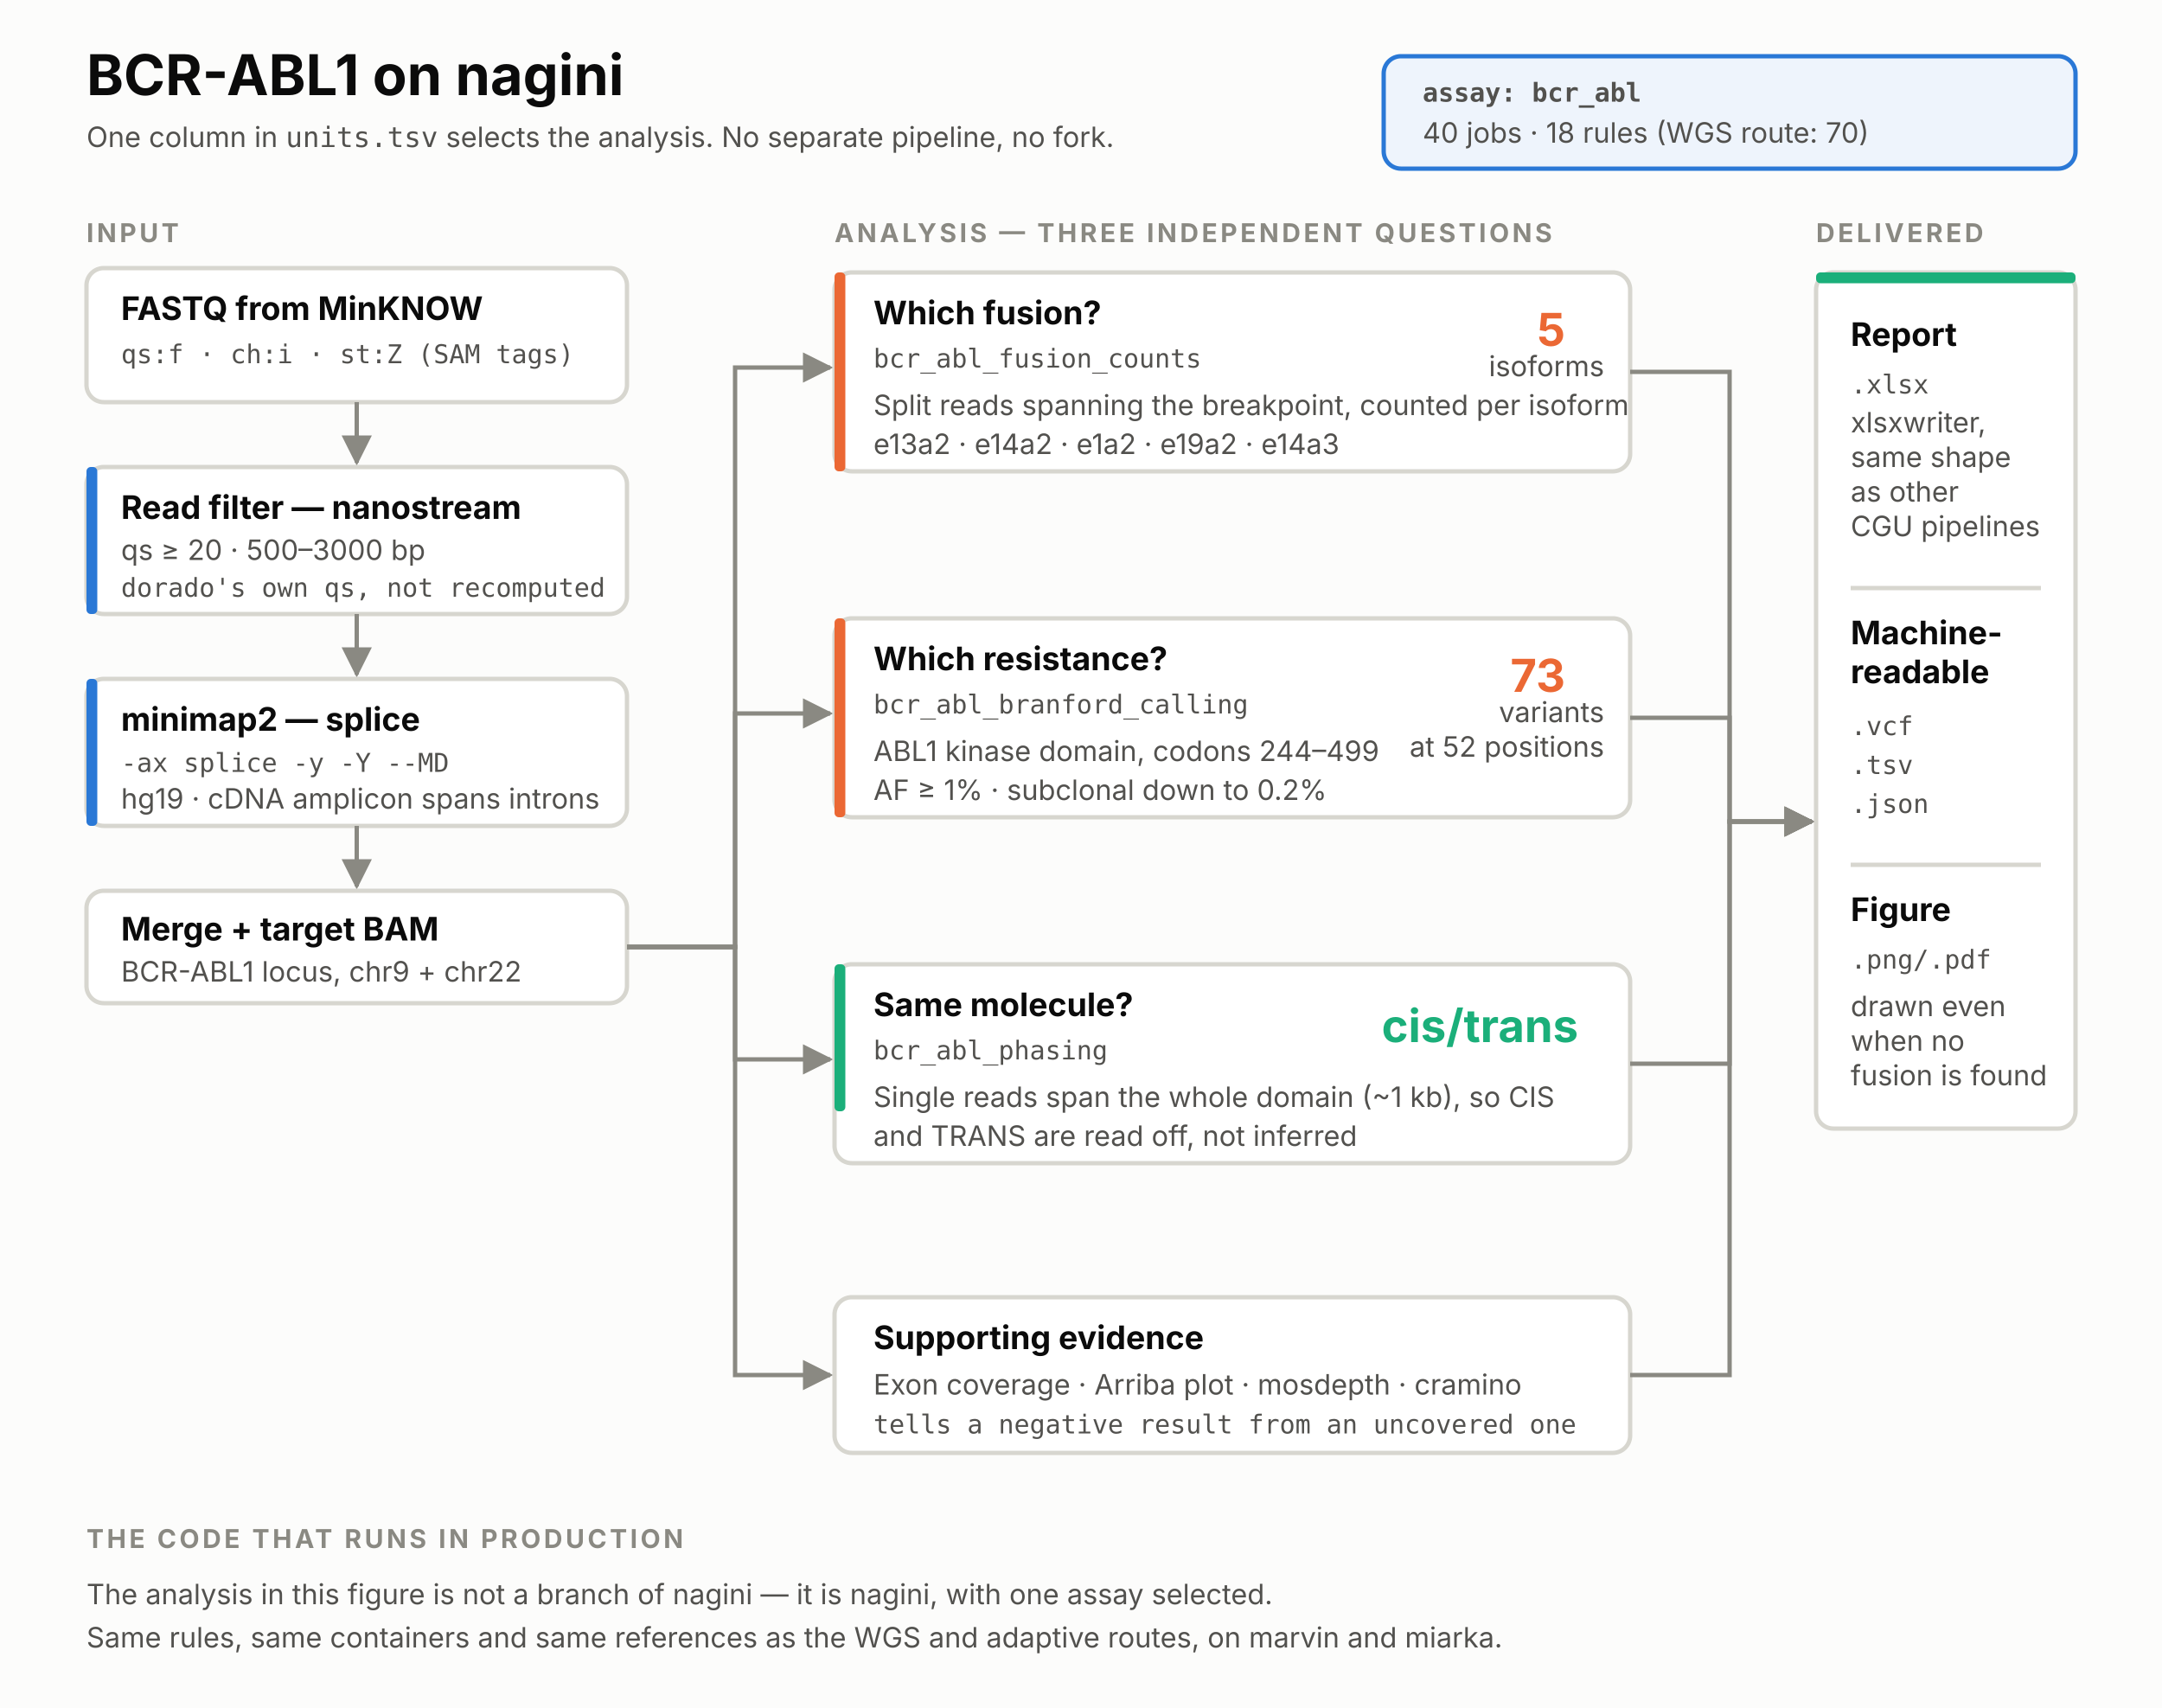
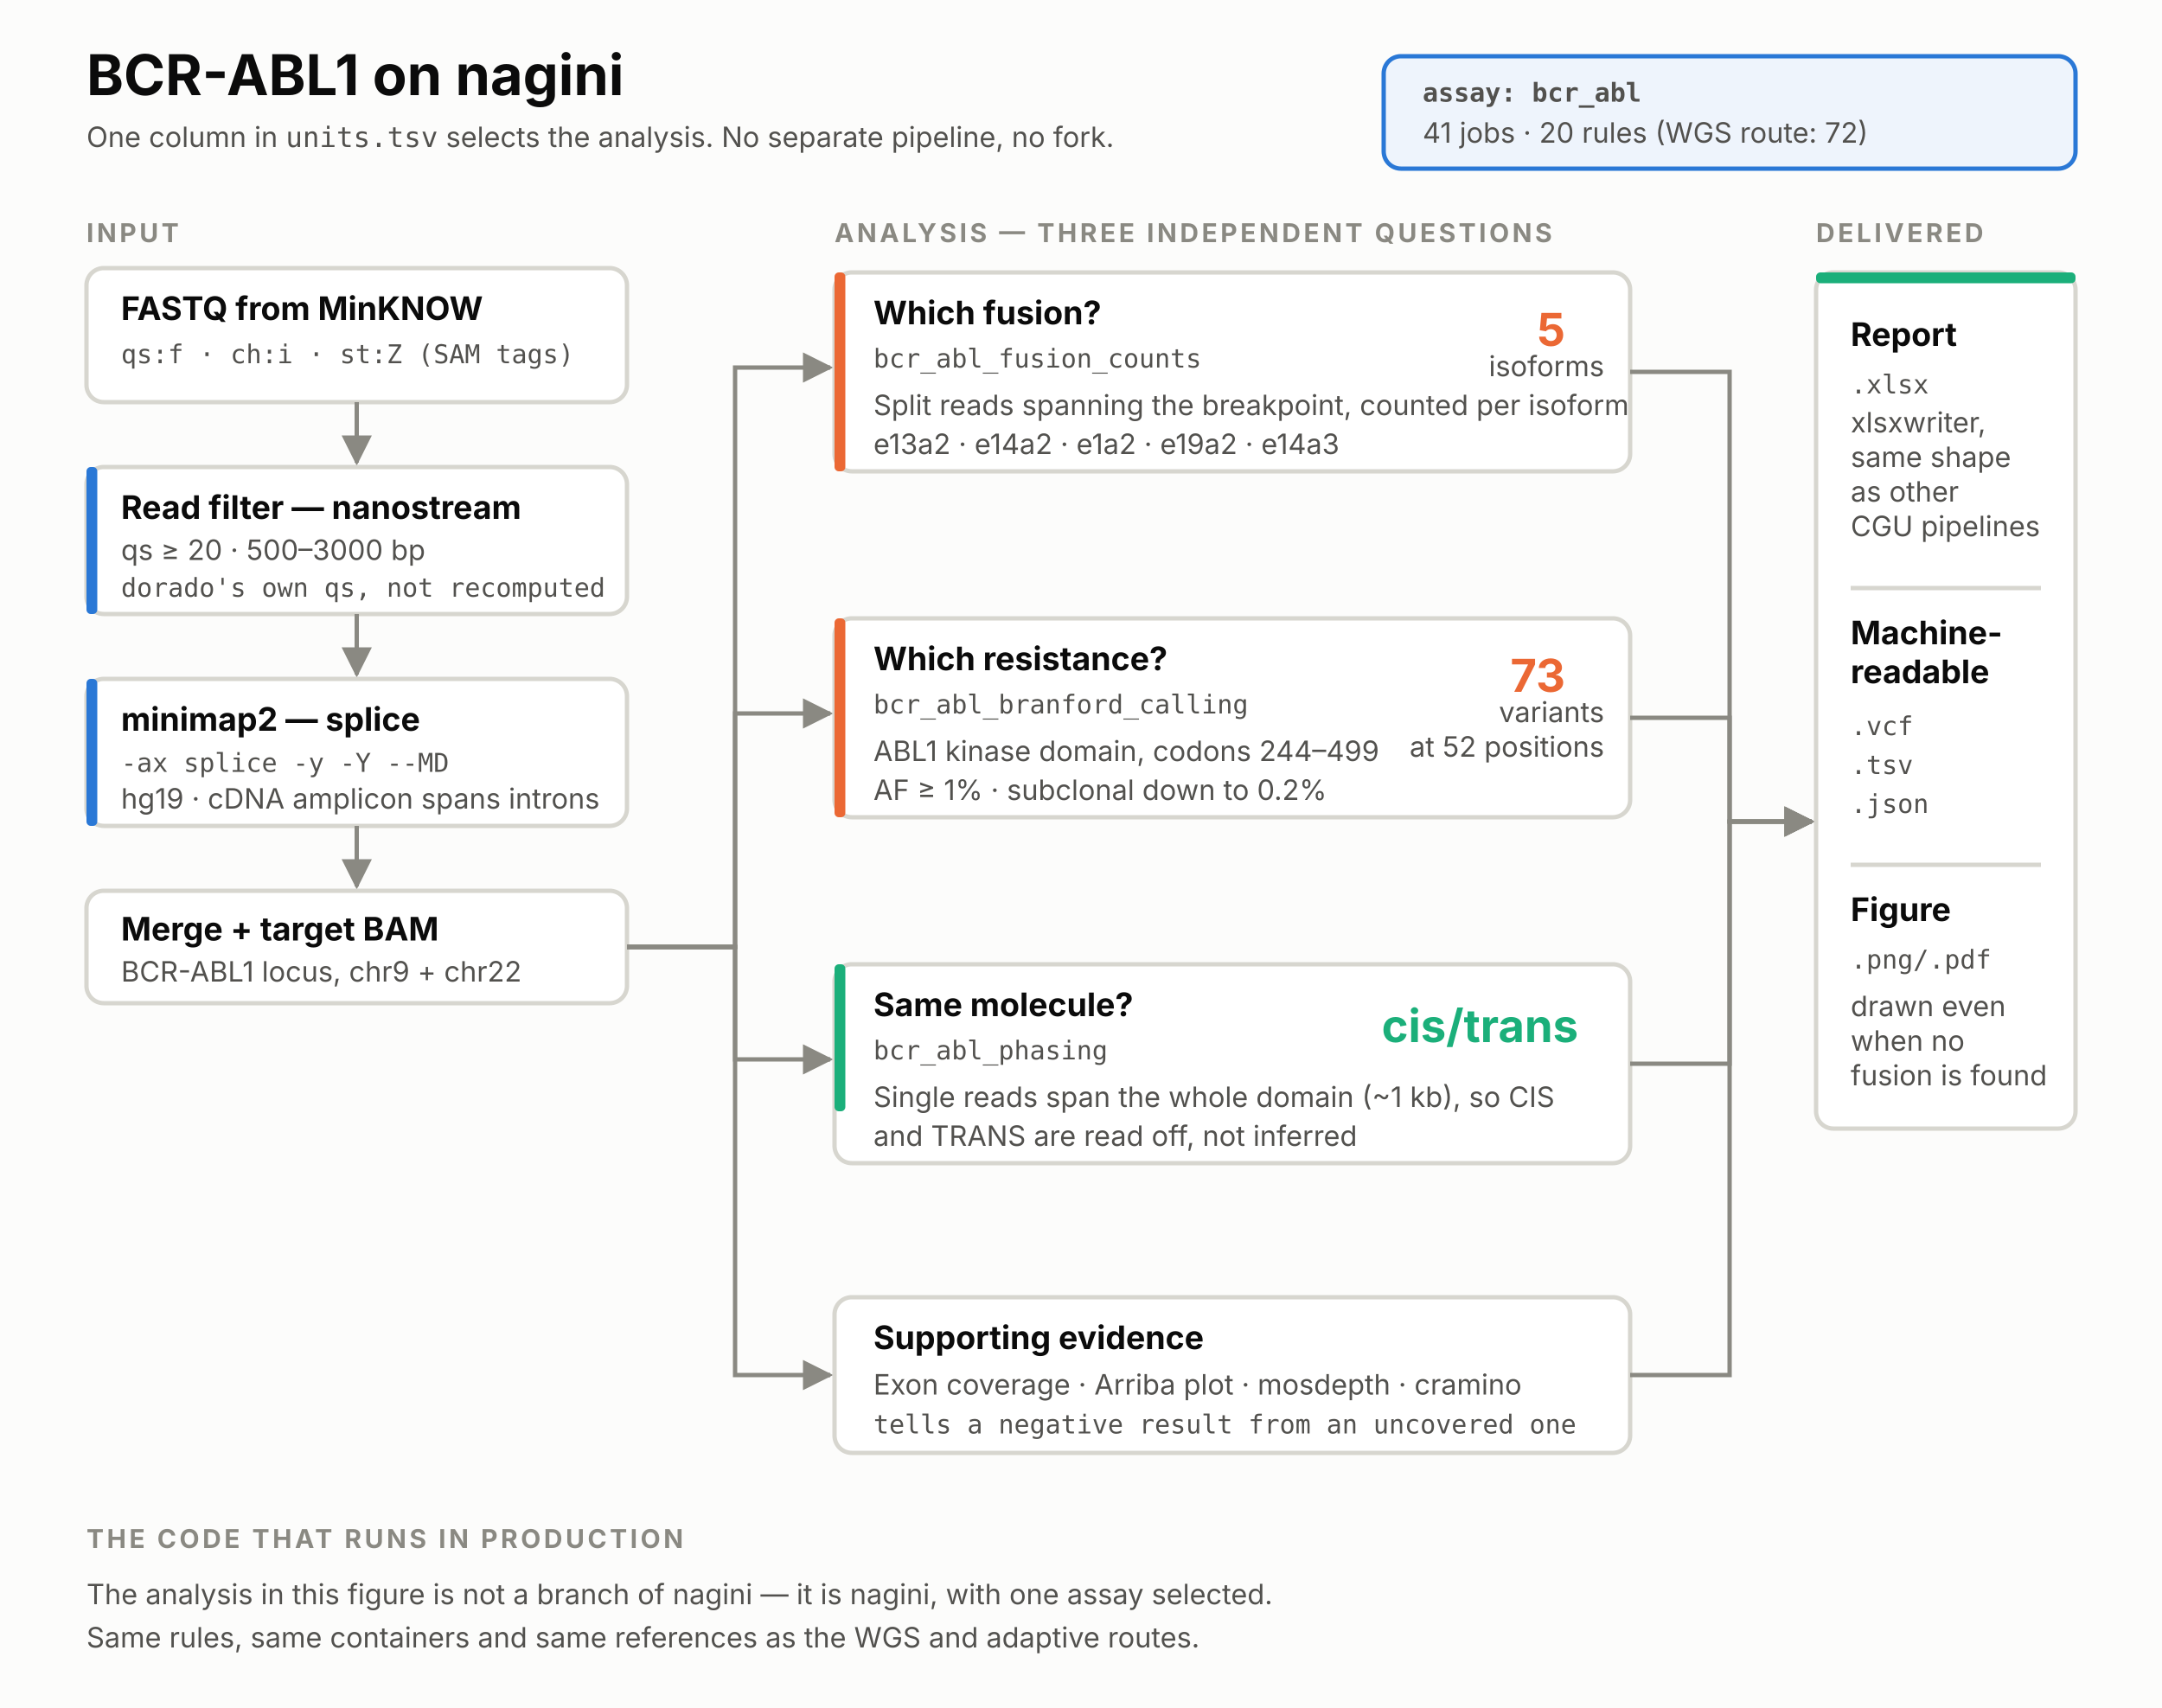
<svg xmlns="http://www.w3.org/2000/svg" viewBox="0 0 1000 790" width="1000" height="790" font-family="Inter, Helvetica Neue, Arial, sans-serif">
  <defs>
    <marker id="a" viewBox="0 0 10 10" refX="9" refY="5" markerWidth="7" markerHeight="7" orient="auto-start-reverse">
      <path d="M0,0 L10,5 L0,10 z" fill="#8a8982" />
    </marker>
    <style>
      .ttl   { font-size:15px; font-weight:650; fill:#0b0b0b; }
      .sub   { font-size:13px; fill:#52514e; }
      .mono  { font-size:12px; fill:#52514e; font-family:ui-monospace,SFMono-Regular,Menlo,monospace; }
      .hdr   { font-size:12px; font-weight:700; fill:#8a8982; letter-spacing:1.4px; }
      .big   { font-size:26px; font-weight:700; fill:#0b0b0b; }
      .num   { font-size:21px; font-weight:700; }
      .edge  { stroke:#8a8982; stroke-width:2; fill:none; marker-end:url(#a); }
      .box   { fill:#ffffff; stroke:#d7d6cf; stroke-width:2; rx:8; }
    </style>
  </defs>
  <rect width="1000" height="790" fill="#fcfcfb" />
  <text x="40" y="44" class="big">BCR-ABL1 on nagini</text>
  <text x="40" y="68" class="sub">One column in <tspan font-family="ui-monospace,Menlo,monospace">units.tsv</tspan> selects the analysis. No separate pipeline, no fork.</text>
  <rect x="640" y="26" width="320" height="52" rx="8" fill="#eef4fc" stroke="#2a78d6" stroke-width="2" />
  <text x="658" y="47" class="mono" fill="#2a78d6" font-weight="700">assay: bcr_abl</text>
-   <text x="658" y="66" class="sub">40 jobs · 18 rules  (WGS route: 70)</text>
+   <text x="658" y="66" class="sub">41 jobs · 20 rules  (WGS route: 72)</text>
  <text x="40" y="112" class="hdr">INPUT</text>
  <rect class="box" x="40" y="124" width="250" height="62" />
  <text x="56" y="148" class="ttl">FASTQ from MinKNOW</text>
  <text x="56" y="168" class="mono">qs:f · ch:i · st:Z  (SAM tags)</text>
  <path class="edge" d="M165,186 L165,214" />
  <rect class="box" x="40" y="216" width="250" height="68" />
  <rect x="40" y="216" width="5" height="68" fill="#2a78d6" rx="2" />
  <text x="56" y="240" class="ttl">Read filter — nanostream</text>
  <text x="56" y="259" class="sub">qs ≥ 20 · 500–3000 bp</text>
  <text x="56" y="276" class="mono">dorado's own qs, not recomputed</text>
  <path class="edge" d="M165,284 L165,312" />
  <rect class="box" x="40" y="314" width="250" height="68" />
  <rect x="40" y="314" width="5" height="68" fill="#2a78d6" rx="2" />
  <text x="56" y="338" class="ttl">minimap2 — splice</text>
  <text x="56" y="357" class="mono">-ax splice -y -Y --MD</text>
  <text x="56" y="374" class="sub">hg19 · cDNA amplicon spans introns</text>
  <path class="edge" d="M165,382 L165,410" />
  <rect class="box" x="40" y="412" width="250" height="52" />
  <text x="56" y="435" class="ttl">Merge + target BAM</text>
  <text x="56" y="454" class="sub">BCR-ABL1 locus, chr9 + chr22</text>
  <path class="edge" d="M290,438 L340,438 L340,170 L384,170" />
  <path class="edge" d="M290,438 L340,438 L340,330 L384,330" />
  <path class="edge" d="M290,438 L340,438 L340,490 L384,490" />
  <path class="edge" d="M290,438 L340,438 L340,636 L384,636" />
  <text x="386" y="112" class="hdr">ANALYSIS — THREE INDEPENDENT QUESTIONS</text>
  <rect class="box" x="386" y="126" width="368" height="92" />
  <rect x="386" y="126" width="5" height="92" fill="#eb6834" rx="2" />
  <text x="404" y="150" class="ttl">Which fusion?</text>
  <text x="404" y="170" class="mono">bcr_abl_fusion_counts</text>
  <text x="404" y="192" class="sub">Split reads spanning the breakpoint, counted per isoform</text>
  <text x="404" y="210" class="sub">e13a2 · e14a2 · e1a2 · e19a2 · e14a3</text>
  <text x="724" y="160" class="num" fill="#eb6834" text-anchor="end">5</text>
  <text x="742" y="160" class="sub" text-anchor="end" dy="14">isoforms</text>
  <rect class="box" x="386" y="286" width="368" height="92" />
  <rect x="386" y="286" width="5" height="92" fill="#eb6834" rx="2" />
  <text x="404" y="310" class="ttl">Which resistance?</text>
  <text x="404" y="330" class="mono">bcr_abl_branford_calling</text>
  <text x="404" y="352" class="sub">ABL1 kinase domain, codons 244–499</text>
  <text x="404" y="370" class="sub">AF ≥ 1% · subclonal down to 0.2%</text>
  <text x="724" y="320" class="num" fill="#eb6834" text-anchor="end">73</text>
  <text x="742" y="320" class="sub" text-anchor="end" dy="14">variants</text>
  <text x="742" y="320" class="sub" text-anchor="end" dy="30">at 52 positions</text>
  <rect class="box" x="386" y="446" width="368" height="92" />
  <rect x="386" y="446" width="5" height="68" fill="#1baf7a" rx="2" />
  <text x="404" y="470" class="ttl">Same molecule?</text>
  <text x="404" y="490" class="mono">bcr_abl_phasing</text>
  <text x="404" y="512" class="sub">Single reads span the whole domain (~1 kb), so CIS</text>
  <text x="404" y="530" class="sub">and TRANS are read off, not inferred</text>
  <text x="730" y="482" class="num" fill="#1baf7a" text-anchor="end">cis/trans</text>
  <rect class="box" x="386" y="600" width="368" height="72" fill="#f6f5f0" />
  <text x="404" y="624" class="ttl">Supporting evidence</text>
  <text x="404" y="645" class="sub">Exon coverage · Arriba plot · mosdepth · cramino</text>
  <text x="404" y="663" class="mono">tells a negative result from an uncovered one</text>
  <path class="edge" d="M754,172 L800,172 L800,380 L838,380" />
  <path class="edge" d="M754,332 L800,332 L800,380 L838,380" />
  <path class="edge" d="M754,492 L800,492 L800,380 L838,380" />
  <path class="edge" d="M754,636 L800,636 L800,380 L838,380" />
  <text x="840" y="112" class="hdr">DELIVERED</text>
  <rect class="box" x="840" y="126" width="120" height="396" fill="#ffffff" />
  <rect x="840" y="126" width="120" height="5" fill="#1baf7a" rx="2" />
  <text x="856" y="160" class="ttl">Report</text>
  <text x="856" y="182" class="mono">.xlsx</text>
  <text x="856" y="200" class="sub">xlsxwriter,</text>
  <text x="856" y="216" class="sub">same shape</text>
  <text x="856" y="232" class="sub">as other</text>
  <text x="856" y="248" class="sub">CGU pipelines</text>
  <line x1="856" y1="272" x2="944" y2="272" stroke="#d7d6cf" stroke-width="2" />
  <text x="856" y="298" class="ttl">Machine-</text>
  <text x="856" y="316" class="ttl">readable</text>
  <text x="856" y="340" class="mono">.vcf</text>
  <text x="856" y="358" class="mono">.tsv</text>
  <text x="856" y="376" class="mono">.json</text>
  <line x1="856" y1="400" x2="944" y2="400" stroke="#d7d6cf" stroke-width="2" />
  <text x="856" y="426" class="ttl">Figure</text>
  <text x="856" y="448" class="mono">.png/.pdf</text>
  <text x="856" y="470" class="sub">drawn even</text>
  <text x="856" y="486" class="sub">when no</text>
  <text x="856" y="502" class="sub">fusion is found</text>
  <text x="40" y="716" class="hdr">THE CODE THAT RUNS IN PRODUCTION</text>
  <text x="40" y="742" class="sub">The analysis in this figure is not a branch of nagini — it is nagini, with one assay selected.</text>
-   <text x="40" y="762" class="sub">Same rules, same containers and same references as the WGS and adaptive routes, on marvin and miarka.</text>
+   <text x="40" y="762" class="sub">Same rules, same containers and same references as the WGS and adaptive routes.</text>
</svg>
